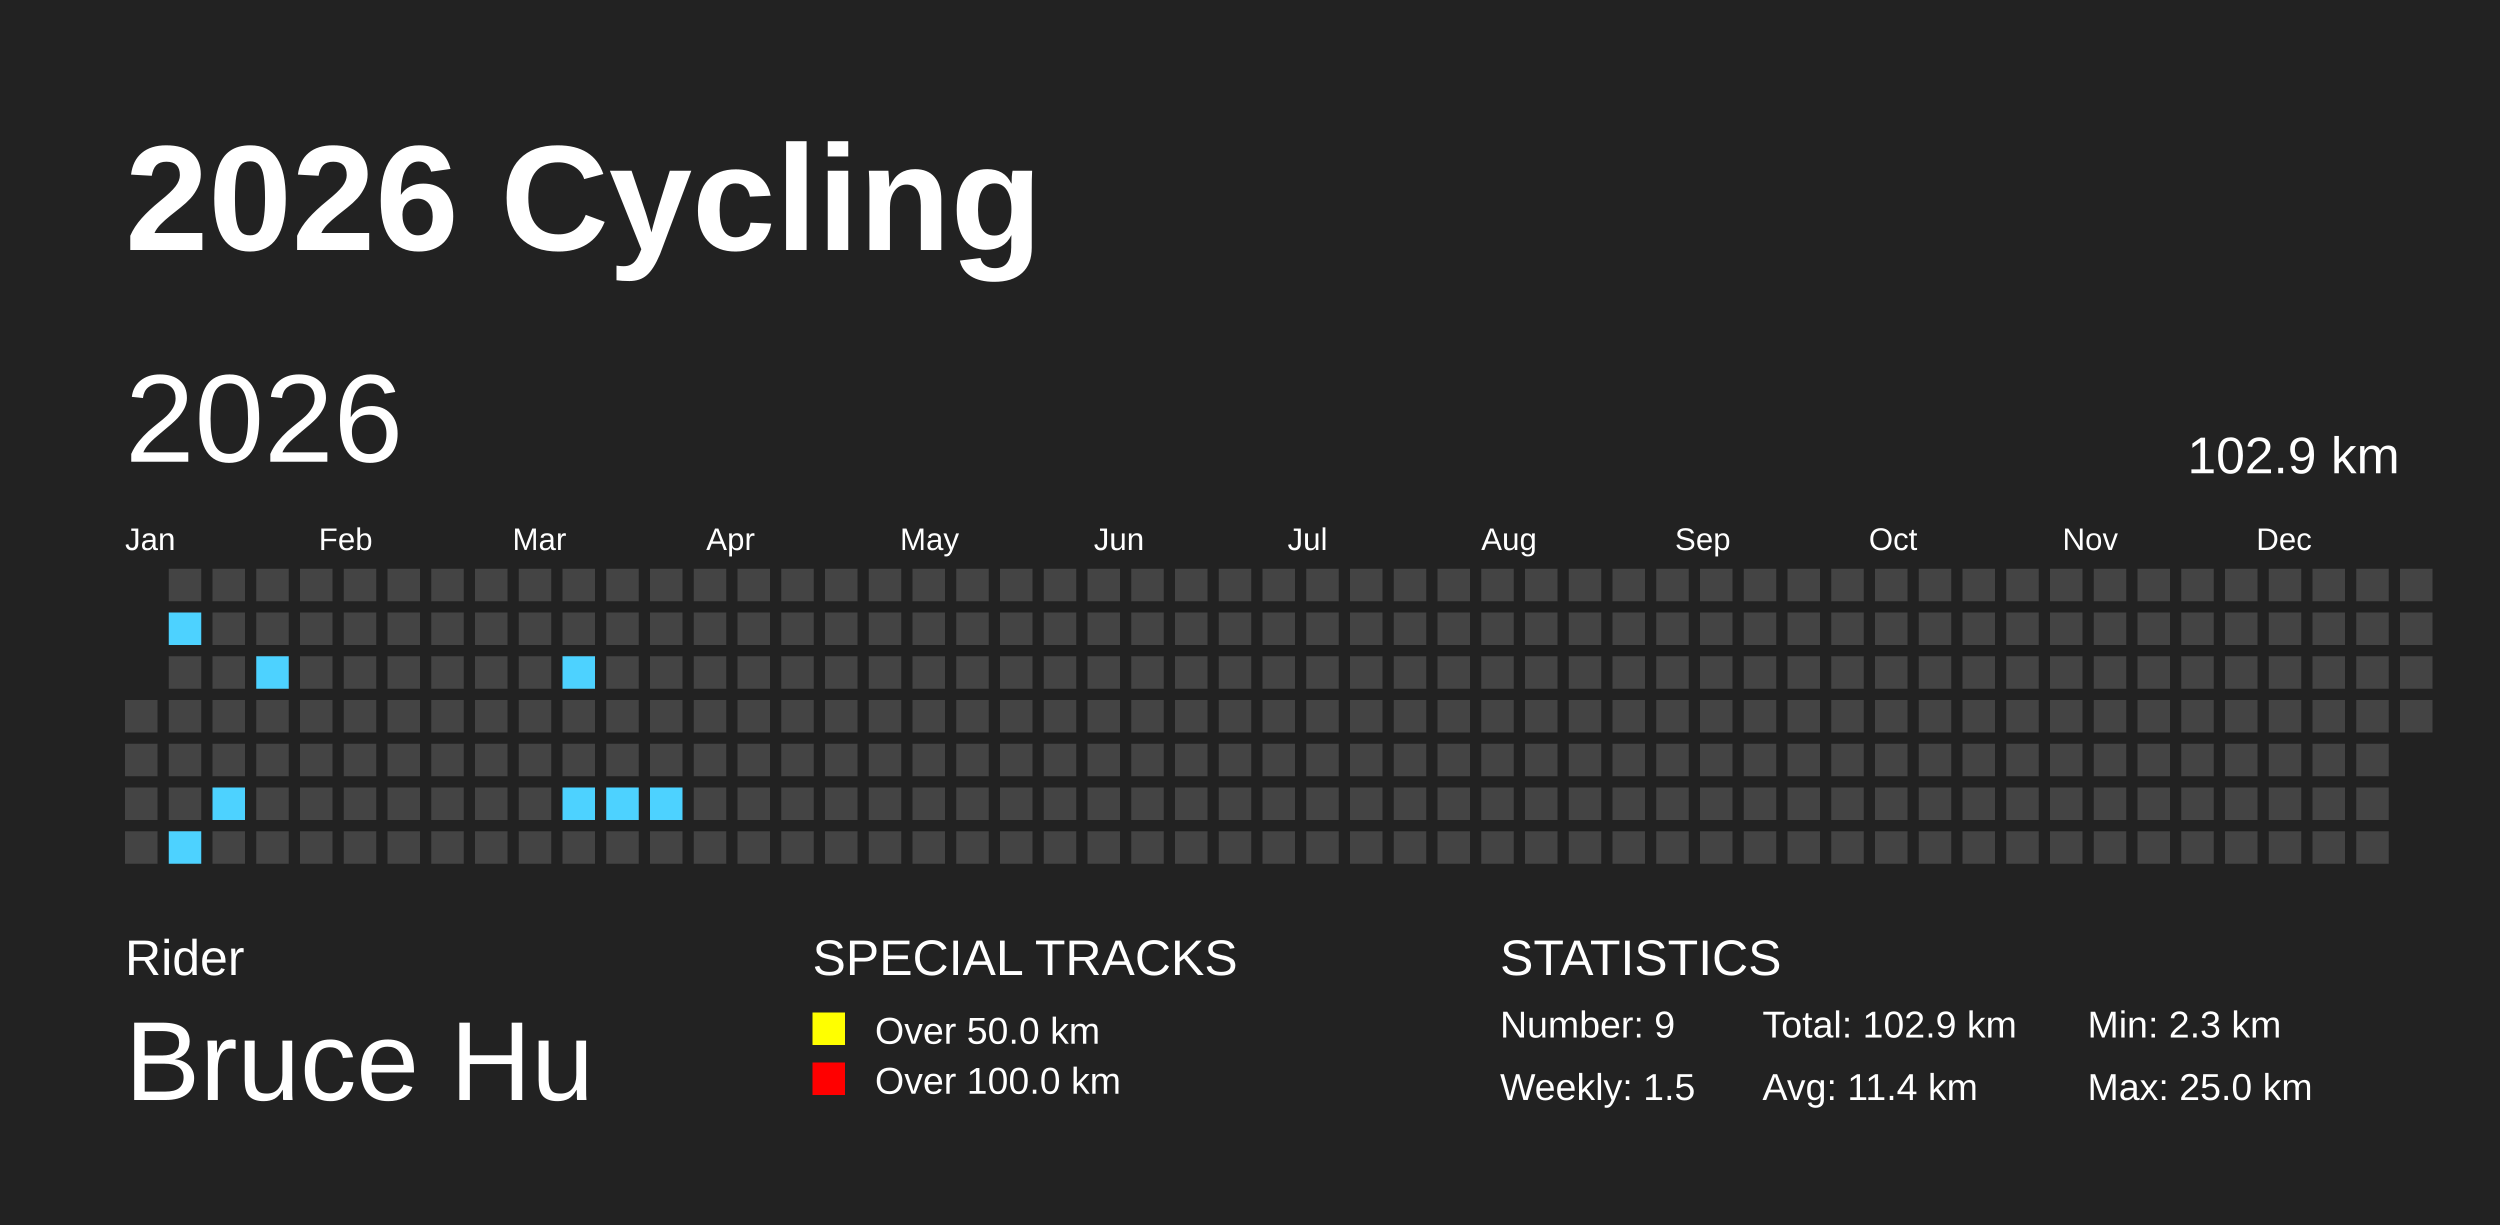
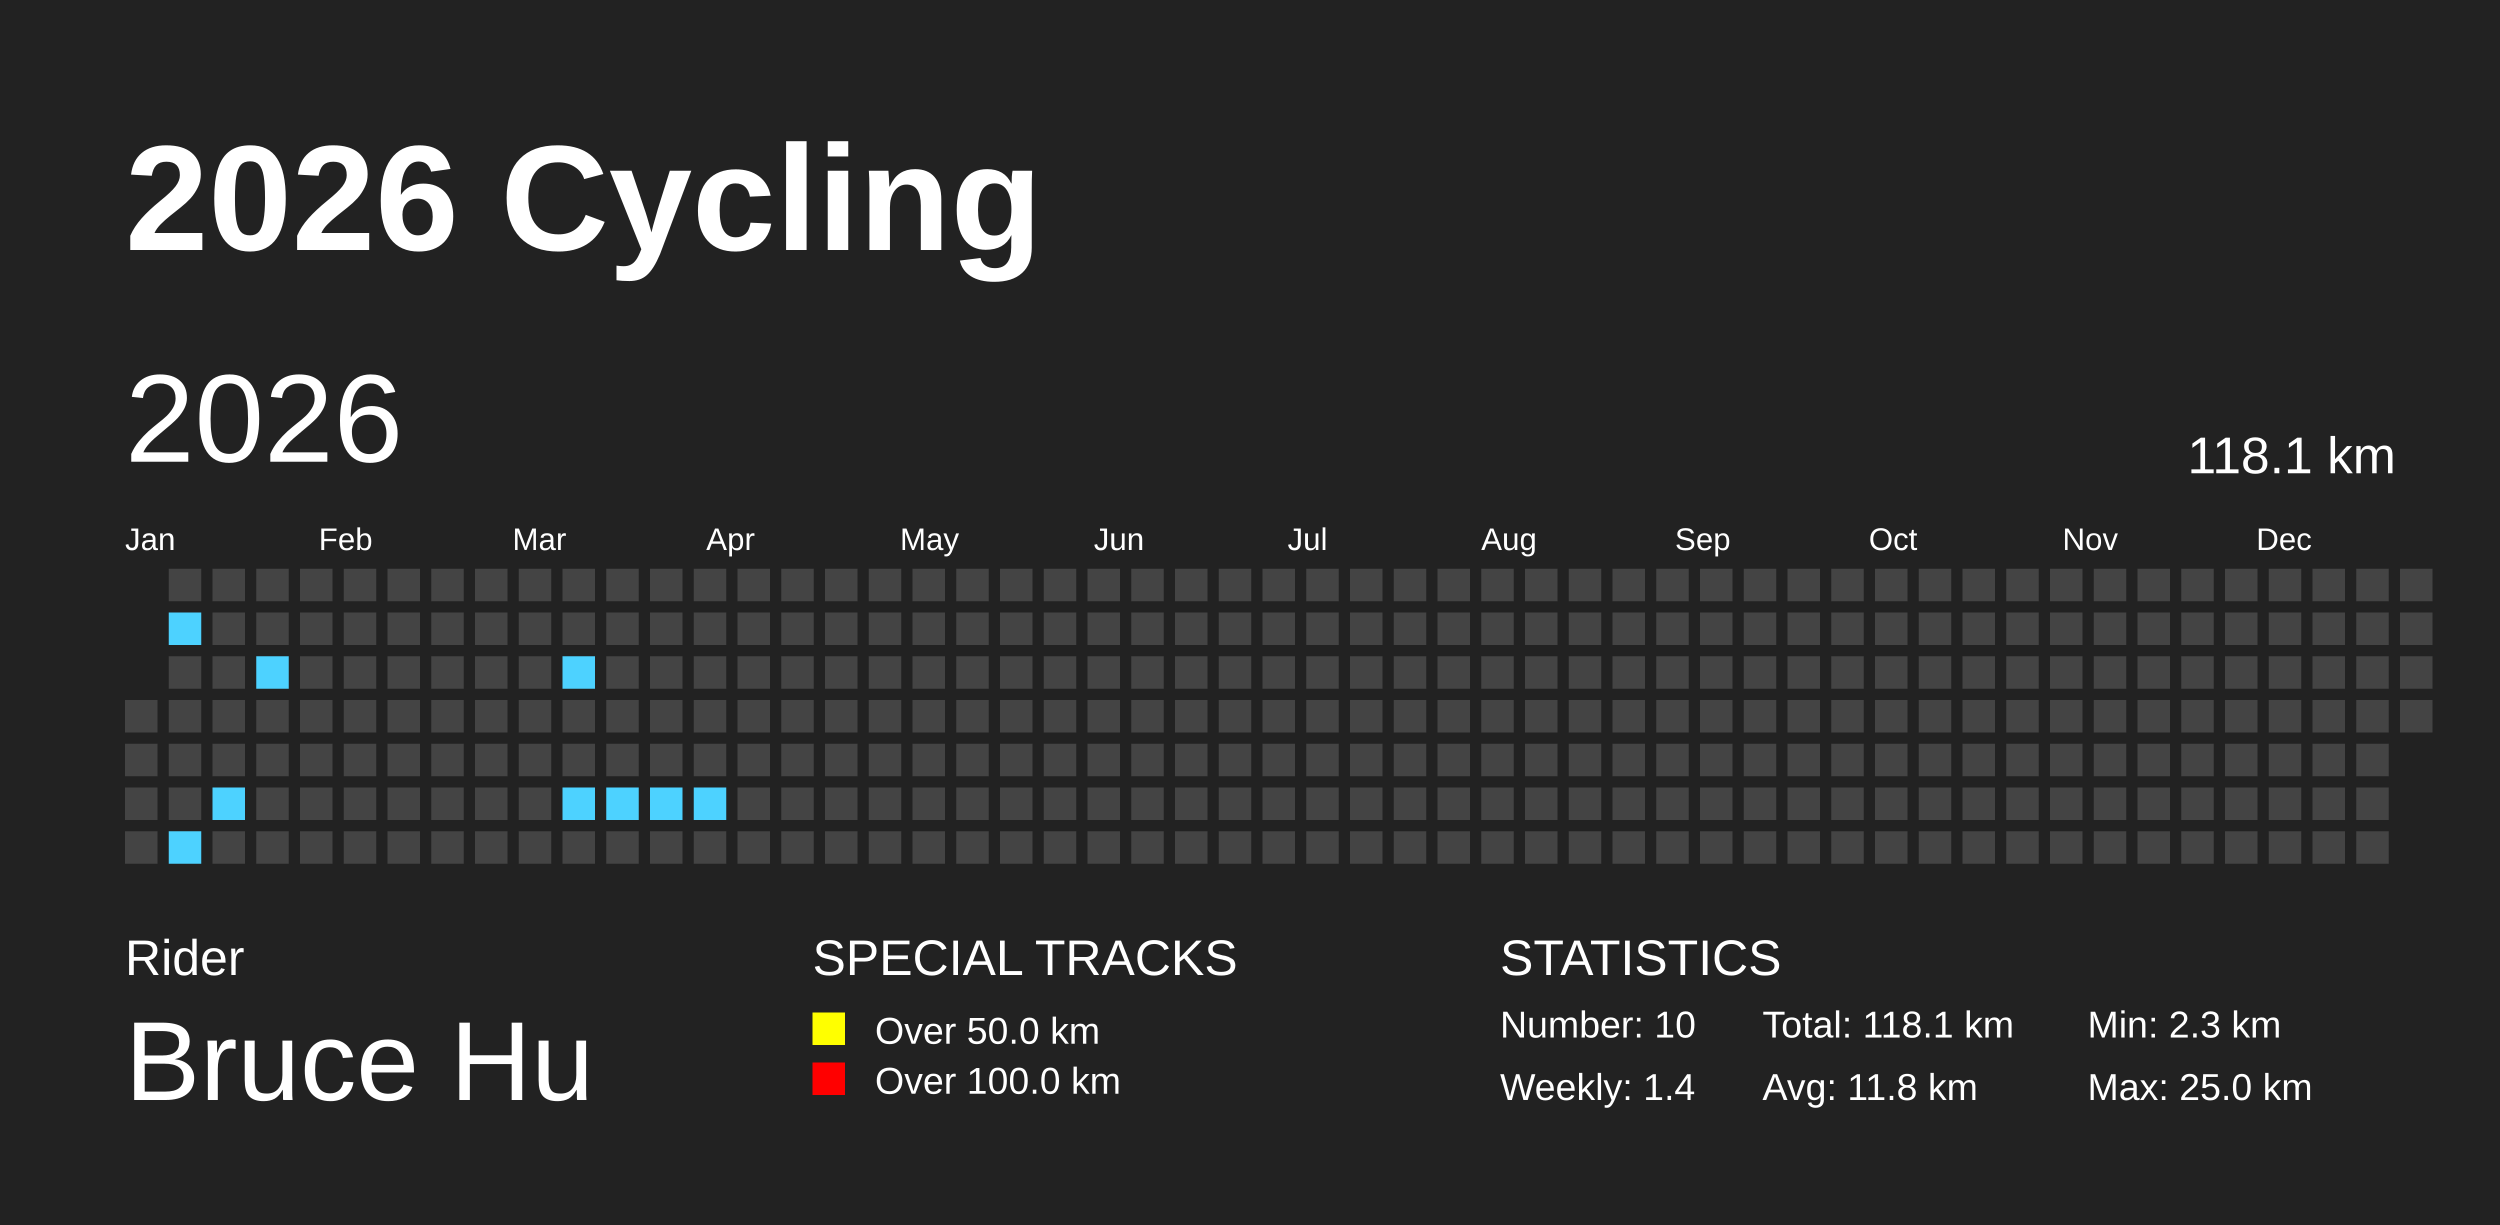
<svg xmlns="http://www.w3.org/2000/svg" baseProfile="full" height="98mm" version="1.1" viewBox="0,0,200,98" width="200mm">
  <defs />
  <rect fill="#222222" height="98" width="200" x="0" y="0" />
  <text fill="#FFFFFF" style="font-size:12px; font-family:Arial; font-weight:bold;" x="10" y="20">2026 Cycling</text>
  <text fill="#FFFFFF" style="font-size:4px; font-family:Arial" x="10" y="78">Rider</text>
  <text fill="#FFFFFF" style="font-size:9px; font-family:Arial" x="10" y="88">Bruce Hu</text>
  <text fill="#FFFFFF" style="font-size:4px; font-family:Arial" x="65" y="78">SPECIAL TRACKS</text>
  <rect fill="yellow" height="2.6" width="2.6" x="65" y="81" />
  <text fill="#FFFFFF" style="font-size:3px; font-family:Arial" x="70" y="83.5">Over 50.0 km</text>
  <rect fill="red" height="2.6" width="2.6" x="65" y="85" />
  <text fill="#FFFFFF" style="font-size:3px; font-family:Arial" x="70" y="87.5">Over 100.0 km</text>
  <text fill="#FFFFFF" style="font-size:4px; font-family:Arial" x="120" y="78">STATISTICS</text>
-   <text fill="#FFFFFF" style="font-size:3px; font-family:Arial" x="120" y="83">Number: 9</text>
-   <text fill="#FFFFFF" style="font-size:3px; font-family:Arial" x="120" y="88">Weekly: 1.5</text>
-   <text fill="#FFFFFF" style="font-size:3px; font-family:Arial" x="141" y="83">Total: 102.9 km</text>
-   <text fill="#FFFFFF" style="font-size:3px; font-family:Arial" x="141" y="88">Avg: 11.4 km</text>
+   <text fill="#FFFFFF" style="font-size:3px; font-family:Arial" x="120" y="83">Number: 10</text>
+   <text fill="#FFFFFF" style="font-size:3px; font-family:Arial" x="120" y="88">Weekly: 1.4</text>
+   <text fill="#FFFFFF" style="font-size:3px; font-family:Arial" x="141" y="83">Total: 118.1 km</text>
+   <text fill="#FFFFFF" style="font-size:3px; font-family:Arial" x="141" y="88">Avg: 11.8 km</text>
  <text fill="#FFFFFF" style="font-size:3px; font-family:Arial" x="167" y="83">Min: 2.3 km</text>
  <text fill="#FFFFFF" style="font-size:3px; font-family:Arial" x="167" y="88">Max: 25.0 km</text>
  <text dominant-baseline="hanging" fill="#FFFFFF" style="font-size:10.0px; font-family:Arial;" x="10" y="30">2026</text>
-   <text dominant-baseline="hanging" fill="#FFFFFF" style="font-size:4.125px; font-family:Arial;" x="175" y="35">102.9 km</text>
+   <text dominant-baseline="hanging" fill="#FFFFFF" style="font-size:4.125px; font-family:Arial;" x="175" y="35">118.1 km</text>
  <text fill="#FFFFFF" style="font-size:2.5px; font-family:Arial" x="10.0" y="44">Jan</text>
  <text fill="#FFFFFF" style="font-size:2.5px; font-family:Arial" x="25.5" y="44">Feb</text>
  <text fill="#FFFFFF" style="font-size:2.5px; font-family:Arial" x="41.0" y="44">Mar</text>
  <text fill="#FFFFFF" style="font-size:2.5px; font-family:Arial" x="56.5" y="44">Apr</text>
  <text fill="#FFFFFF" style="font-size:2.5px; font-family:Arial" x="72.0" y="44">May</text>
  <text fill="#FFFFFF" style="font-size:2.5px; font-family:Arial" x="87.5" y="44">Jun</text>
  <text fill="#FFFFFF" style="font-size:2.5px; font-family:Arial" x="103.0" y="44">Jul</text>
  <text fill="#FFFFFF" style="font-size:2.5px; font-family:Arial" x="118.5" y="44">Aug</text>
  <text fill="#FFFFFF" style="font-size:2.5px; font-family:Arial" x="134.0" y="44">Sep</text>
  <text fill="#FFFFFF" style="font-size:2.5px; font-family:Arial" x="149.5" y="44">Oct</text>
  <text fill="#FFFFFF" style="font-size:2.5px; font-family:Arial" x="165.0" y="44">Nov</text>
  <text fill="#FFFFFF" style="font-size:2.5px; font-family:Arial" x="180.5" y="44">Dec</text>
  <rect fill="#444444" height="2.6" width="2.6" x="10.0" y="56.0" />
  <rect fill="#444444" height="2.6" width="2.6" x="10.0" y="59.5" />
  <rect fill="#444444" height="2.6" width="2.6" x="10.0" y="63.0" />
  <rect fill="#444444" height="2.6" width="2.6" x="10.0" y="66.5" />
  <rect fill="#444444" height="2.6" width="2.6" x="13.5" y="45.5" />
  <rect fill="#4DD2FF" height="2.6" width="2.6" x="13.5" y="49.0" />
  <rect fill="#444444" height="2.6" width="2.6" x="13.5" y="52.5" />
  <rect fill="#444444" height="2.6" width="2.6" x="13.5" y="56.0" />
  <rect fill="#444444" height="2.6" width="2.6" x="13.5" y="59.5" />
  <rect fill="#444444" height="2.6" width="2.6" x="13.5" y="63.0" />
  <rect fill="#4DD2FF" height="2.6" width="2.6" x="13.5" y="66.5" />
  <rect fill="#444444" height="2.6" width="2.6" x="17.0" y="45.5" />
  <rect fill="#444444" height="2.6" width="2.6" x="17.0" y="49.0" />
  <rect fill="#444444" height="2.6" width="2.6" x="17.0" y="52.5" />
  <rect fill="#444444" height="2.6" width="2.6" x="17.0" y="56.0" />
  <rect fill="#444444" height="2.6" width="2.6" x="17.0" y="59.5" />
  <rect fill="#4DD2FF" height="2.6" width="2.6" x="17.0" y="63.0" />
  <rect fill="#444444" height="2.6" width="2.6" x="17.0" y="66.5" />
  <rect fill="#444444" height="2.6" width="2.6" x="20.5" y="45.5" />
  <rect fill="#444444" height="2.6" width="2.6" x="20.5" y="49.0" />
  <rect fill="#4DD2FF" height="2.6" width="2.6" x="20.5" y="52.5" />
  <rect fill="#444444" height="2.6" width="2.6" x="20.5" y="56.0" />
  <rect fill="#444444" height="2.6" width="2.6" x="20.5" y="59.5" />
  <rect fill="#444444" height="2.6" width="2.6" x="20.5" y="63.0" />
  <rect fill="#444444" height="2.6" width="2.6" x="20.5" y="66.5" />
  <rect fill="#444444" height="2.6" width="2.6" x="24.0" y="45.5" />
  <rect fill="#444444" height="2.6" width="2.6" x="24.0" y="49.0" />
  <rect fill="#444444" height="2.6" width="2.6" x="24.0" y="52.5" />
  <rect fill="#444444" height="2.6" width="2.6" x="24.0" y="56.0" />
  <rect fill="#444444" height="2.6" width="2.6" x="24.0" y="59.5" />
  <rect fill="#444444" height="2.6" width="2.6" x="24.0" y="63.0" />
  <rect fill="#444444" height="2.6" width="2.6" x="24.0" y="66.5" />
  <rect fill="#444444" height="2.6" width="2.6" x="27.5" y="45.5" />
  <rect fill="#444444" height="2.6" width="2.6" x="27.5" y="49.0" />
  <rect fill="#444444" height="2.6" width="2.6" x="27.5" y="52.5" />
  <rect fill="#444444" height="2.6" width="2.6" x="27.5" y="56.0" />
  <rect fill="#444444" height="2.6" width="2.6" x="27.5" y="59.5" />
  <rect fill="#444444" height="2.6" width="2.6" x="27.5" y="63.0" />
  <rect fill="#444444" height="2.6" width="2.6" x="27.5" y="66.5" />
  <rect fill="#444444" height="2.6" width="2.6" x="31.0" y="45.5" />
  <rect fill="#444444" height="2.6" width="2.6" x="31.0" y="49.0" />
  <rect fill="#444444" height="2.6" width="2.6" x="31.0" y="52.5" />
  <rect fill="#444444" height="2.6" width="2.6" x="31.0" y="56.0" />
  <rect fill="#444444" height="2.6" width="2.6" x="31.0" y="59.5" />
  <rect fill="#444444" height="2.6" width="2.6" x="31.0" y="63.0" />
  <rect fill="#444444" height="2.6" width="2.6" x="31.0" y="66.5" />
  <rect fill="#444444" height="2.6" width="2.6" x="34.5" y="45.5" />
  <rect fill="#444444" height="2.6" width="2.6" x="34.5" y="49.0" />
  <rect fill="#444444" height="2.6" width="2.6" x="34.5" y="52.5" />
  <rect fill="#444444" height="2.6" width="2.6" x="34.5" y="56.0" />
  <rect fill="#444444" height="2.6" width="2.6" x="34.5" y="59.5" />
  <rect fill="#444444" height="2.6" width="2.6" x="34.5" y="63.0" />
  <rect fill="#444444" height="2.6" width="2.6" x="34.5" y="66.5" />
  <rect fill="#444444" height="2.6" width="2.6" x="38.0" y="45.5" />
  <rect fill="#444444" height="2.6" width="2.6" x="38.0" y="49.0" />
  <rect fill="#444444" height="2.6" width="2.6" x="38.0" y="52.5" />
  <rect fill="#444444" height="2.6" width="2.6" x="38.0" y="56.0" />
  <rect fill="#444444" height="2.6" width="2.6" x="38.0" y="59.5" />
  <rect fill="#444444" height="2.6" width="2.6" x="38.0" y="63.0" />
  <rect fill="#444444" height="2.6" width="2.6" x="38.0" y="66.5" />
  <rect fill="#444444" height="2.6" width="2.6" x="41.5" y="45.5" />
  <rect fill="#444444" height="2.6" width="2.6" x="41.5" y="49.0" />
  <rect fill="#444444" height="2.6" width="2.6" x="41.5" y="52.5" />
  <rect fill="#444444" height="2.6" width="2.6" x="41.5" y="56.0" />
  <rect fill="#444444" height="2.6" width="2.6" x="41.5" y="59.5" />
  <rect fill="#444444" height="2.6" width="2.6" x="41.5" y="63.0" />
  <rect fill="#444444" height="2.6" width="2.6" x="41.5" y="66.5" />
  <rect fill="#444444" height="2.6" width="2.6" x="45.0" y="45.5" />
  <rect fill="#444444" height="2.6" width="2.6" x="45.0" y="49.0" />
  <rect fill="#4DD2FF" height="2.6" width="2.6" x="45.0" y="52.5" />
  <rect fill="#444444" height="2.6" width="2.6" x="45.0" y="56.0" />
  <rect fill="#444444" height="2.6" width="2.6" x="45.0" y="59.5" />
  <rect fill="#4DD2FF" height="2.6" width="2.6" x="45.0" y="63.0" />
  <rect fill="#444444" height="2.6" width="2.6" x="45.0" y="66.5" />
  <rect fill="#444444" height="2.6" width="2.6" x="48.5" y="45.5" />
  <rect fill="#444444" height="2.6" width="2.6" x="48.5" y="49.0" />
  <rect fill="#444444" height="2.6" width="2.6" x="48.5" y="52.5" />
  <rect fill="#444444" height="2.6" width="2.6" x="48.5" y="56.0" />
  <rect fill="#444444" height="2.6" width="2.6" x="48.5" y="59.5" />
  <rect fill="#4DD2FF" height="2.6" width="2.6" x="48.5" y="63.0" />
  <rect fill="#444444" height="2.6" width="2.6" x="48.5" y="66.5" />
  <rect fill="#444444" height="2.6" width="2.6" x="52.0" y="45.5" />
  <rect fill="#444444" height="2.6" width="2.6" x="52.0" y="49.0" />
  <rect fill="#444444" height="2.6" width="2.6" x="52.0" y="52.5" />
  <rect fill="#444444" height="2.6" width="2.6" x="52.0" y="56.0" />
  <rect fill="#444444" height="2.6" width="2.6" x="52.0" y="59.5" />
  <rect fill="#4DD2FF" height="2.6" width="2.6" x="52.0" y="63.0" />
  <rect fill="#444444" height="2.6" width="2.6" x="52.0" y="66.5" />
  <rect fill="#444444" height="2.6" width="2.6" x="55.5" y="45.5" />
  <rect fill="#444444" height="2.6" width="2.6" x="55.5" y="49.0" />
  <rect fill="#444444" height="2.6" width="2.6" x="55.5" y="52.5" />
  <rect fill="#444444" height="2.6" width="2.6" x="55.5" y="56.0" />
  <rect fill="#444444" height="2.6" width="2.6" x="55.5" y="59.5" />
-   <rect fill="#444444" height="2.6" width="2.6" x="55.5" y="63.0" />
+   <rect fill="#4DD2FF" height="2.6" width="2.6" x="55.5" y="63.0" />
  <rect fill="#444444" height="2.6" width="2.6" x="55.5" y="66.5" />
  <rect fill="#444444" height="2.6" width="2.6" x="59.0" y="45.5" />
  <rect fill="#444444" height="2.6" width="2.6" x="59.0" y="49.0" />
  <rect fill="#444444" height="2.6" width="2.6" x="59.0" y="52.5" />
  <rect fill="#444444" height="2.6" width="2.6" x="59.0" y="56.0" />
  <rect fill="#444444" height="2.6" width="2.6" x="59.0" y="59.5" />
  <rect fill="#444444" height="2.6" width="2.6" x="59.0" y="63.0" />
  <rect fill="#444444" height="2.6" width="2.6" x="59.0" y="66.5" />
  <rect fill="#444444" height="2.6" width="2.6" x="62.5" y="45.5" />
  <rect fill="#444444" height="2.6" width="2.6" x="62.5" y="49.0" />
  <rect fill="#444444" height="2.6" width="2.6" x="62.5" y="52.5" />
  <rect fill="#444444" height="2.6" width="2.6" x="62.5" y="56.0" />
  <rect fill="#444444" height="2.6" width="2.6" x="62.5" y="59.5" />
  <rect fill="#444444" height="2.6" width="2.6" x="62.5" y="63.0" />
  <rect fill="#444444" height="2.6" width="2.6" x="62.5" y="66.5" />
  <rect fill="#444444" height="2.6" width="2.6" x="66.0" y="45.5" />
  <rect fill="#444444" height="2.6" width="2.6" x="66.0" y="49.0" />
  <rect fill="#444444" height="2.6" width="2.6" x="66.0" y="52.5" />
  <rect fill="#444444" height="2.6" width="2.6" x="66.0" y="56.0" />
  <rect fill="#444444" height="2.6" width="2.6" x="66.0" y="59.5" />
  <rect fill="#444444" height="2.6" width="2.6" x="66.0" y="63.0" />
  <rect fill="#444444" height="2.6" width="2.6" x="66.0" y="66.5" />
  <rect fill="#444444" height="2.6" width="2.6" x="69.5" y="45.5" />
  <rect fill="#444444" height="2.6" width="2.6" x="69.5" y="49.0" />
  <rect fill="#444444" height="2.6" width="2.6" x="69.5" y="52.5" />
  <rect fill="#444444" height="2.6" width="2.6" x="69.5" y="56.0" />
  <rect fill="#444444" height="2.6" width="2.6" x="69.5" y="59.5" />
  <rect fill="#444444" height="2.6" width="2.6" x="69.5" y="63.0" />
  <rect fill="#444444" height="2.6" width="2.6" x="69.5" y="66.5" />
  <rect fill="#444444" height="2.6" width="2.6" x="73.0" y="45.5" />
  <rect fill="#444444" height="2.6" width="2.6" x="73.0" y="49.0" />
  <rect fill="#444444" height="2.6" width="2.6" x="73.0" y="52.5" />
  <rect fill="#444444" height="2.6" width="2.6" x="73.0" y="56.0" />
  <rect fill="#444444" height="2.6" width="2.6" x="73.0" y="59.5" />
  <rect fill="#444444" height="2.6" width="2.6" x="73.0" y="63.0" />
  <rect fill="#444444" height="2.6" width="2.6" x="73.0" y="66.5" />
  <rect fill="#444444" height="2.6" width="2.6" x="76.5" y="45.5" />
  <rect fill="#444444" height="2.6" width="2.6" x="76.5" y="49.0" />
  <rect fill="#444444" height="2.6" width="2.6" x="76.5" y="52.5" />
  <rect fill="#444444" height="2.6" width="2.6" x="76.5" y="56.0" />
  <rect fill="#444444" height="2.6" width="2.6" x="76.5" y="59.5" />
  <rect fill="#444444" height="2.6" width="2.6" x="76.5" y="63.0" />
  <rect fill="#444444" height="2.6" width="2.6" x="76.5" y="66.5" />
  <rect fill="#444444" height="2.6" width="2.6" x="80.0" y="45.5" />
  <rect fill="#444444" height="2.6" width="2.6" x="80.0" y="49.0" />
  <rect fill="#444444" height="2.6" width="2.6" x="80.0" y="52.5" />
  <rect fill="#444444" height="2.6" width="2.6" x="80.0" y="56.0" />
  <rect fill="#444444" height="2.6" width="2.6" x="80.0" y="59.5" />
  <rect fill="#444444" height="2.6" width="2.6" x="80.0" y="63.0" />
  <rect fill="#444444" height="2.6" width="2.6" x="80.0" y="66.5" />
  <rect fill="#444444" height="2.6" width="2.6" x="83.5" y="45.5" />
  <rect fill="#444444" height="2.6" width="2.6" x="83.5" y="49.0" />
  <rect fill="#444444" height="2.6" width="2.6" x="83.5" y="52.5" />
  <rect fill="#444444" height="2.6" width="2.6" x="83.5" y="56.0" />
  <rect fill="#444444" height="2.6" width="2.6" x="83.5" y="59.5" />
  <rect fill="#444444" height="2.6" width="2.6" x="83.5" y="63.0" />
  <rect fill="#444444" height="2.6" width="2.6" x="83.5" y="66.5" />
  <rect fill="#444444" height="2.6" width="2.6" x="87.0" y="45.5" />
  <rect fill="#444444" height="2.6" width="2.6" x="87.0" y="49.0" />
  <rect fill="#444444" height="2.6" width="2.6" x="87.0" y="52.5" />
  <rect fill="#444444" height="2.6" width="2.6" x="87.0" y="56.0" />
  <rect fill="#444444" height="2.6" width="2.6" x="87.0" y="59.5" />
  <rect fill="#444444" height="2.6" width="2.6" x="87.0" y="63.0" />
  <rect fill="#444444" height="2.6" width="2.6" x="87.0" y="66.5" />
  <rect fill="#444444" height="2.6" width="2.6" x="90.5" y="45.5" />
  <rect fill="#444444" height="2.6" width="2.6" x="90.5" y="49.0" />
  <rect fill="#444444" height="2.6" width="2.6" x="90.5" y="52.5" />
  <rect fill="#444444" height="2.6" width="2.6" x="90.5" y="56.0" />
  <rect fill="#444444" height="2.6" width="2.6" x="90.5" y="59.5" />
  <rect fill="#444444" height="2.6" width="2.6" x="90.5" y="63.0" />
  <rect fill="#444444" height="2.6" width="2.6" x="90.5" y="66.5" />
  <rect fill="#444444" height="2.6" width="2.6" x="94.0" y="45.5" />
  <rect fill="#444444" height="2.6" width="2.6" x="94.0" y="49.0" />
  <rect fill="#444444" height="2.6" width="2.6" x="94.0" y="52.5" />
  <rect fill="#444444" height="2.6" width="2.6" x="94.0" y="56.0" />
  <rect fill="#444444" height="2.6" width="2.6" x="94.0" y="59.5" />
  <rect fill="#444444" height="2.6" width="2.6" x="94.0" y="63.0" />
  <rect fill="#444444" height="2.6" width="2.6" x="94.0" y="66.5" />
  <rect fill="#444444" height="2.6" width="2.6" x="97.5" y="45.5" />
  <rect fill="#444444" height="2.6" width="2.6" x="97.5" y="49.0" />
  <rect fill="#444444" height="2.6" width="2.6" x="97.5" y="52.5" />
  <rect fill="#444444" height="2.6" width="2.6" x="97.5" y="56.0" />
  <rect fill="#444444" height="2.6" width="2.6" x="97.5" y="59.5" />
  <rect fill="#444444" height="2.6" width="2.6" x="97.5" y="63.0" />
  <rect fill="#444444" height="2.6" width="2.6" x="97.5" y="66.5" />
  <rect fill="#444444" height="2.6" width="2.6" x="101.0" y="45.5" />
  <rect fill="#444444" height="2.6" width="2.6" x="101.0" y="49.0" />
  <rect fill="#444444" height="2.6" width="2.6" x="101.0" y="52.5" />
  <rect fill="#444444" height="2.6" width="2.6" x="101.0" y="56.0" />
  <rect fill="#444444" height="2.6" width="2.6" x="101.0" y="59.5" />
  <rect fill="#444444" height="2.6" width="2.6" x="101.0" y="63.0" />
  <rect fill="#444444" height="2.6" width="2.6" x="101.0" y="66.5" />
  <rect fill="#444444" height="2.6" width="2.6" x="104.5" y="45.5" />
  <rect fill="#444444" height="2.6" width="2.6" x="104.5" y="49.0" />
  <rect fill="#444444" height="2.6" width="2.6" x="104.5" y="52.5" />
  <rect fill="#444444" height="2.6" width="2.6" x="104.5" y="56.0" />
  <rect fill="#444444" height="2.6" width="2.6" x="104.5" y="59.5" />
  <rect fill="#444444" height="2.6" width="2.6" x="104.5" y="63.0" />
  <rect fill="#444444" height="2.6" width="2.6" x="104.5" y="66.5" />
  <rect fill="#444444" height="2.6" width="2.6" x="108.0" y="45.5" />
  <rect fill="#444444" height="2.6" width="2.6" x="108.0" y="49.0" />
  <rect fill="#444444" height="2.6" width="2.6" x="108.0" y="52.5" />
  <rect fill="#444444" height="2.6" width="2.6" x="108.0" y="56.0" />
  <rect fill="#444444" height="2.6" width="2.6" x="108.0" y="59.5" />
  <rect fill="#444444" height="2.6" width="2.6" x="108.0" y="63.0" />
  <rect fill="#444444" height="2.6" width="2.6" x="108.0" y="66.5" />
  <rect fill="#444444" height="2.6" width="2.6" x="111.5" y="45.5" />
  <rect fill="#444444" height="2.6" width="2.6" x="111.5" y="49.0" />
  <rect fill="#444444" height="2.6" width="2.6" x="111.5" y="52.5" />
  <rect fill="#444444" height="2.6" width="2.6" x="111.5" y="56.0" />
  <rect fill="#444444" height="2.6" width="2.6" x="111.5" y="59.5" />
  <rect fill="#444444" height="2.6" width="2.6" x="111.5" y="63.0" />
  <rect fill="#444444" height="2.6" width="2.6" x="111.5" y="66.5" />
  <rect fill="#444444" height="2.6" width="2.6" x="115.0" y="45.5" />
  <rect fill="#444444" height="2.6" width="2.6" x="115.0" y="49.0" />
  <rect fill="#444444" height="2.6" width="2.6" x="115.0" y="52.5" />
  <rect fill="#444444" height="2.6" width="2.6" x="115.0" y="56.0" />
  <rect fill="#444444" height="2.6" width="2.6" x="115.0" y="59.5" />
  <rect fill="#444444" height="2.6" width="2.6" x="115.0" y="63.0" />
  <rect fill="#444444" height="2.6" width="2.6" x="115.0" y="66.5" />
  <rect fill="#444444" height="2.6" width="2.6" x="118.5" y="45.5" />
  <rect fill="#444444" height="2.6" width="2.6" x="118.5" y="49.0" />
  <rect fill="#444444" height="2.6" width="2.6" x="118.5" y="52.5" />
  <rect fill="#444444" height="2.6" width="2.6" x="118.5" y="56.0" />
  <rect fill="#444444" height="2.6" width="2.6" x="118.5" y="59.5" />
  <rect fill="#444444" height="2.6" width="2.6" x="118.5" y="63.0" />
  <rect fill="#444444" height="2.6" width="2.6" x="118.5" y="66.5" />
  <rect fill="#444444" height="2.6" width="2.6" x="122.0" y="45.5" />
  <rect fill="#444444" height="2.6" width="2.6" x="122.0" y="49.0" />
  <rect fill="#444444" height="2.6" width="2.6" x="122.0" y="52.5" />
  <rect fill="#444444" height="2.6" width="2.6" x="122.0" y="56.0" />
  <rect fill="#444444" height="2.6" width="2.6" x="122.0" y="59.5" />
  <rect fill="#444444" height="2.6" width="2.6" x="122.0" y="63.0" />
  <rect fill="#444444" height="2.6" width="2.6" x="122.0" y="66.5" />
  <rect fill="#444444" height="2.6" width="2.6" x="125.5" y="45.5" />
  <rect fill="#444444" height="2.6" width="2.6" x="125.5" y="49.0" />
  <rect fill="#444444" height="2.6" width="2.6" x="125.5" y="52.5" />
  <rect fill="#444444" height="2.6" width="2.6" x="125.5" y="56.0" />
  <rect fill="#444444" height="2.6" width="2.6" x="125.5" y="59.5" />
  <rect fill="#444444" height="2.6" width="2.6" x="125.5" y="63.0" />
  <rect fill="#444444" height="2.6" width="2.6" x="125.5" y="66.5" />
  <rect fill="#444444" height="2.6" width="2.6" x="129.0" y="45.5" />
  <rect fill="#444444" height="2.6" width="2.6" x="129.0" y="49.0" />
  <rect fill="#444444" height="2.6" width="2.6" x="129.0" y="52.5" />
  <rect fill="#444444" height="2.6" width="2.6" x="129.0" y="56.0" />
  <rect fill="#444444" height="2.6" width="2.6" x="129.0" y="59.5" />
  <rect fill="#444444" height="2.6" width="2.6" x="129.0" y="63.0" />
  <rect fill="#444444" height="2.6" width="2.6" x="129.0" y="66.5" />
  <rect fill="#444444" height="2.6" width="2.6" x="132.5" y="45.5" />
  <rect fill="#444444" height="2.6" width="2.6" x="132.5" y="49.0" />
  <rect fill="#444444" height="2.6" width="2.6" x="132.5" y="52.5" />
  <rect fill="#444444" height="2.6" width="2.6" x="132.5" y="56.0" />
  <rect fill="#444444" height="2.6" width="2.6" x="132.5" y="59.5" />
  <rect fill="#444444" height="2.6" width="2.6" x="132.5" y="63.0" />
  <rect fill="#444444" height="2.6" width="2.6" x="132.5" y="66.5" />
  <rect fill="#444444" height="2.6" width="2.6" x="136.0" y="45.5" />
  <rect fill="#444444" height="2.6" width="2.6" x="136.0" y="49.0" />
  <rect fill="#444444" height="2.6" width="2.6" x="136.0" y="52.5" />
  <rect fill="#444444" height="2.6" width="2.6" x="136.0" y="56.0" />
  <rect fill="#444444" height="2.6" width="2.6" x="136.0" y="59.5" />
  <rect fill="#444444" height="2.6" width="2.6" x="136.0" y="63.0" />
  <rect fill="#444444" height="2.6" width="2.6" x="136.0" y="66.5" />
  <rect fill="#444444" height="2.6" width="2.6" x="139.5" y="45.5" />
  <rect fill="#444444" height="2.6" width="2.6" x="139.5" y="49.0" />
  <rect fill="#444444" height="2.6" width="2.6" x="139.5" y="52.5" />
  <rect fill="#444444" height="2.6" width="2.6" x="139.5" y="56.0" />
  <rect fill="#444444" height="2.6" width="2.6" x="139.5" y="59.5" />
  <rect fill="#444444" height="2.6" width="2.6" x="139.5" y="63.0" />
  <rect fill="#444444" height="2.6" width="2.6" x="139.5" y="66.5" />
  <rect fill="#444444" height="2.6" width="2.6" x="143.0" y="45.5" />
  <rect fill="#444444" height="2.6" width="2.6" x="143.0" y="49.0" />
  <rect fill="#444444" height="2.6" width="2.6" x="143.0" y="52.5" />
  <rect fill="#444444" height="2.6" width="2.6" x="143.0" y="56.0" />
  <rect fill="#444444" height="2.6" width="2.6" x="143.0" y="59.5" />
  <rect fill="#444444" height="2.6" width="2.6" x="143.0" y="63.0" />
  <rect fill="#444444" height="2.6" width="2.6" x="143.0" y="66.5" />
  <rect fill="#444444" height="2.6" width="2.6" x="146.5" y="45.5" />
  <rect fill="#444444" height="2.6" width="2.6" x="146.5" y="49.0" />
  <rect fill="#444444" height="2.6" width="2.6" x="146.5" y="52.5" />
  <rect fill="#444444" height="2.6" width="2.6" x="146.5" y="56.0" />
  <rect fill="#444444" height="2.6" width="2.6" x="146.5" y="59.5" />
  <rect fill="#444444" height="2.6" width="2.6" x="146.5" y="63.0" />
  <rect fill="#444444" height="2.6" width="2.6" x="146.5" y="66.5" />
  <rect fill="#444444" height="2.6" width="2.6" x="150.0" y="45.5" />
  <rect fill="#444444" height="2.6" width="2.6" x="150.0" y="49.0" />
  <rect fill="#444444" height="2.6" width="2.6" x="150.0" y="52.5" />
  <rect fill="#444444" height="2.6" width="2.6" x="150.0" y="56.0" />
  <rect fill="#444444" height="2.6" width="2.6" x="150.0" y="59.5" />
  <rect fill="#444444" height="2.6" width="2.6" x="150.0" y="63.0" />
  <rect fill="#444444" height="2.6" width="2.6" x="150.0" y="66.5" />
  <rect fill="#444444" height="2.6" width="2.6" x="153.5" y="45.5" />
  <rect fill="#444444" height="2.6" width="2.6" x="153.5" y="49.0" />
  <rect fill="#444444" height="2.6" width="2.6" x="153.5" y="52.5" />
  <rect fill="#444444" height="2.6" width="2.6" x="153.5" y="56.0" />
  <rect fill="#444444" height="2.6" width="2.6" x="153.5" y="59.5" />
  <rect fill="#444444" height="2.6" width="2.6" x="153.5" y="63.0" />
  <rect fill="#444444" height="2.6" width="2.6" x="153.5" y="66.5" />
  <rect fill="#444444" height="2.6" width="2.6" x="157.0" y="45.5" />
  <rect fill="#444444" height="2.6" width="2.6" x="157.0" y="49.0" />
  <rect fill="#444444" height="2.6" width="2.6" x="157.0" y="52.5" />
  <rect fill="#444444" height="2.6" width="2.6" x="157.0" y="56.0" />
  <rect fill="#444444" height="2.6" width="2.6" x="157.0" y="59.5" />
  <rect fill="#444444" height="2.6" width="2.6" x="157.0" y="63.0" />
  <rect fill="#444444" height="2.6" width="2.6" x="157.0" y="66.5" />
  <rect fill="#444444" height="2.6" width="2.6" x="160.5" y="45.5" />
  <rect fill="#444444" height="2.6" width="2.6" x="160.5" y="49.0" />
  <rect fill="#444444" height="2.6" width="2.6" x="160.5" y="52.5" />
  <rect fill="#444444" height="2.6" width="2.6" x="160.5" y="56.0" />
  <rect fill="#444444" height="2.6" width="2.6" x="160.5" y="59.5" />
  <rect fill="#444444" height="2.6" width="2.6" x="160.5" y="63.0" />
  <rect fill="#444444" height="2.6" width="2.6" x="160.5" y="66.5" />
  <rect fill="#444444" height="2.6" width="2.6" x="164.0" y="45.5" />
  <rect fill="#444444" height="2.6" width="2.6" x="164.0" y="49.0" />
  <rect fill="#444444" height="2.6" width="2.6" x="164.0" y="52.5" />
  <rect fill="#444444" height="2.6" width="2.6" x="164.0" y="56.0" />
  <rect fill="#444444" height="2.6" width="2.6" x="164.0" y="59.5" />
  <rect fill="#444444" height="2.6" width="2.6" x="164.0" y="63.0" />
  <rect fill="#444444" height="2.6" width="2.6" x="164.0" y="66.5" />
  <rect fill="#444444" height="2.6" width="2.6" x="167.5" y="45.5" />
  <rect fill="#444444" height="2.6" width="2.6" x="167.5" y="49.0" />
  <rect fill="#444444" height="2.6" width="2.6" x="167.5" y="52.5" />
  <rect fill="#444444" height="2.6" width="2.6" x="167.5" y="56.0" />
  <rect fill="#444444" height="2.6" width="2.6" x="167.5" y="59.5" />
  <rect fill="#444444" height="2.6" width="2.6" x="167.5" y="63.0" />
  <rect fill="#444444" height="2.6" width="2.6" x="167.5" y="66.5" />
  <rect fill="#444444" height="2.6" width="2.6" x="171.0" y="45.5" />
  <rect fill="#444444" height="2.6" width="2.6" x="171.0" y="49.0" />
  <rect fill="#444444" height="2.6" width="2.6" x="171.0" y="52.5" />
  <rect fill="#444444" height="2.6" width="2.6" x="171.0" y="56.0" />
  <rect fill="#444444" height="2.6" width="2.6" x="171.0" y="59.5" />
  <rect fill="#444444" height="2.6" width="2.6" x="171.0" y="63.0" />
  <rect fill="#444444" height="2.6" width="2.6" x="171.0" y="66.5" />
  <rect fill="#444444" height="2.6" width="2.6" x="174.5" y="45.5" />
  <rect fill="#444444" height="2.6" width="2.6" x="174.5" y="49.0" />
  <rect fill="#444444" height="2.6" width="2.6" x="174.5" y="52.5" />
  <rect fill="#444444" height="2.6" width="2.6" x="174.5" y="56.0" />
  <rect fill="#444444" height="2.6" width="2.6" x="174.5" y="59.5" />
  <rect fill="#444444" height="2.6" width="2.6" x="174.5" y="63.0" />
  <rect fill="#444444" height="2.6" width="2.6" x="174.5" y="66.5" />
  <rect fill="#444444" height="2.6" width="2.6" x="178.0" y="45.5" />
  <rect fill="#444444" height="2.6" width="2.6" x="178.0" y="49.0" />
  <rect fill="#444444" height="2.6" width="2.6" x="178.0" y="52.5" />
  <rect fill="#444444" height="2.6" width="2.6" x="178.0" y="56.0" />
  <rect fill="#444444" height="2.6" width="2.6" x="178.0" y="59.5" />
  <rect fill="#444444" height="2.6" width="2.6" x="178.0" y="63.0" />
  <rect fill="#444444" height="2.6" width="2.6" x="178.0" y="66.5" />
  <rect fill="#444444" height="2.6" width="2.6" x="181.5" y="45.5" />
  <rect fill="#444444" height="2.6" width="2.6" x="181.5" y="49.0" />
  <rect fill="#444444" height="2.6" width="2.6" x="181.5" y="52.5" />
  <rect fill="#444444" height="2.6" width="2.6" x="181.5" y="56.0" />
  <rect fill="#444444" height="2.6" width="2.6" x="181.5" y="59.5" />
  <rect fill="#444444" height="2.6" width="2.6" x="181.5" y="63.0" />
  <rect fill="#444444" height="2.6" width="2.6" x="181.5" y="66.5" />
  <rect fill="#444444" height="2.6" width="2.6" x="185.0" y="45.5" />
  <rect fill="#444444" height="2.6" width="2.6" x="185.0" y="49.0" />
  <rect fill="#444444" height="2.6" width="2.6" x="185.0" y="52.5" />
  <rect fill="#444444" height="2.6" width="2.6" x="185.0" y="56.0" />
  <rect fill="#444444" height="2.6" width="2.6" x="185.0" y="59.5" />
  <rect fill="#444444" height="2.6" width="2.6" x="185.0" y="63.0" />
  <rect fill="#444444" height="2.6" width="2.6" x="185.0" y="66.5" />
  <rect fill="#444444" height="2.6" width="2.6" x="188.5" y="45.5" />
  <rect fill="#444444" height="2.6" width="2.6" x="188.5" y="49.0" />
  <rect fill="#444444" height="2.6" width="2.6" x="188.5" y="52.5" />
  <rect fill="#444444" height="2.6" width="2.6" x="188.5" y="56.0" />
  <rect fill="#444444" height="2.6" width="2.6" x="188.5" y="59.5" />
  <rect fill="#444444" height="2.6" width="2.6" x="188.5" y="63.0" />
  <rect fill="#444444" height="2.6" width="2.6" x="188.5" y="66.5" />
  <rect fill="#444444" height="2.6" width="2.6" x="192.0" y="45.5" />
  <rect fill="#444444" height="2.6" width="2.6" x="192.0" y="49.0" />
  <rect fill="#444444" height="2.6" width="2.6" x="192.0" y="52.5" />
  <rect fill="#444444" height="2.6" width="2.6" x="192.0" y="56.0" />
</svg>
